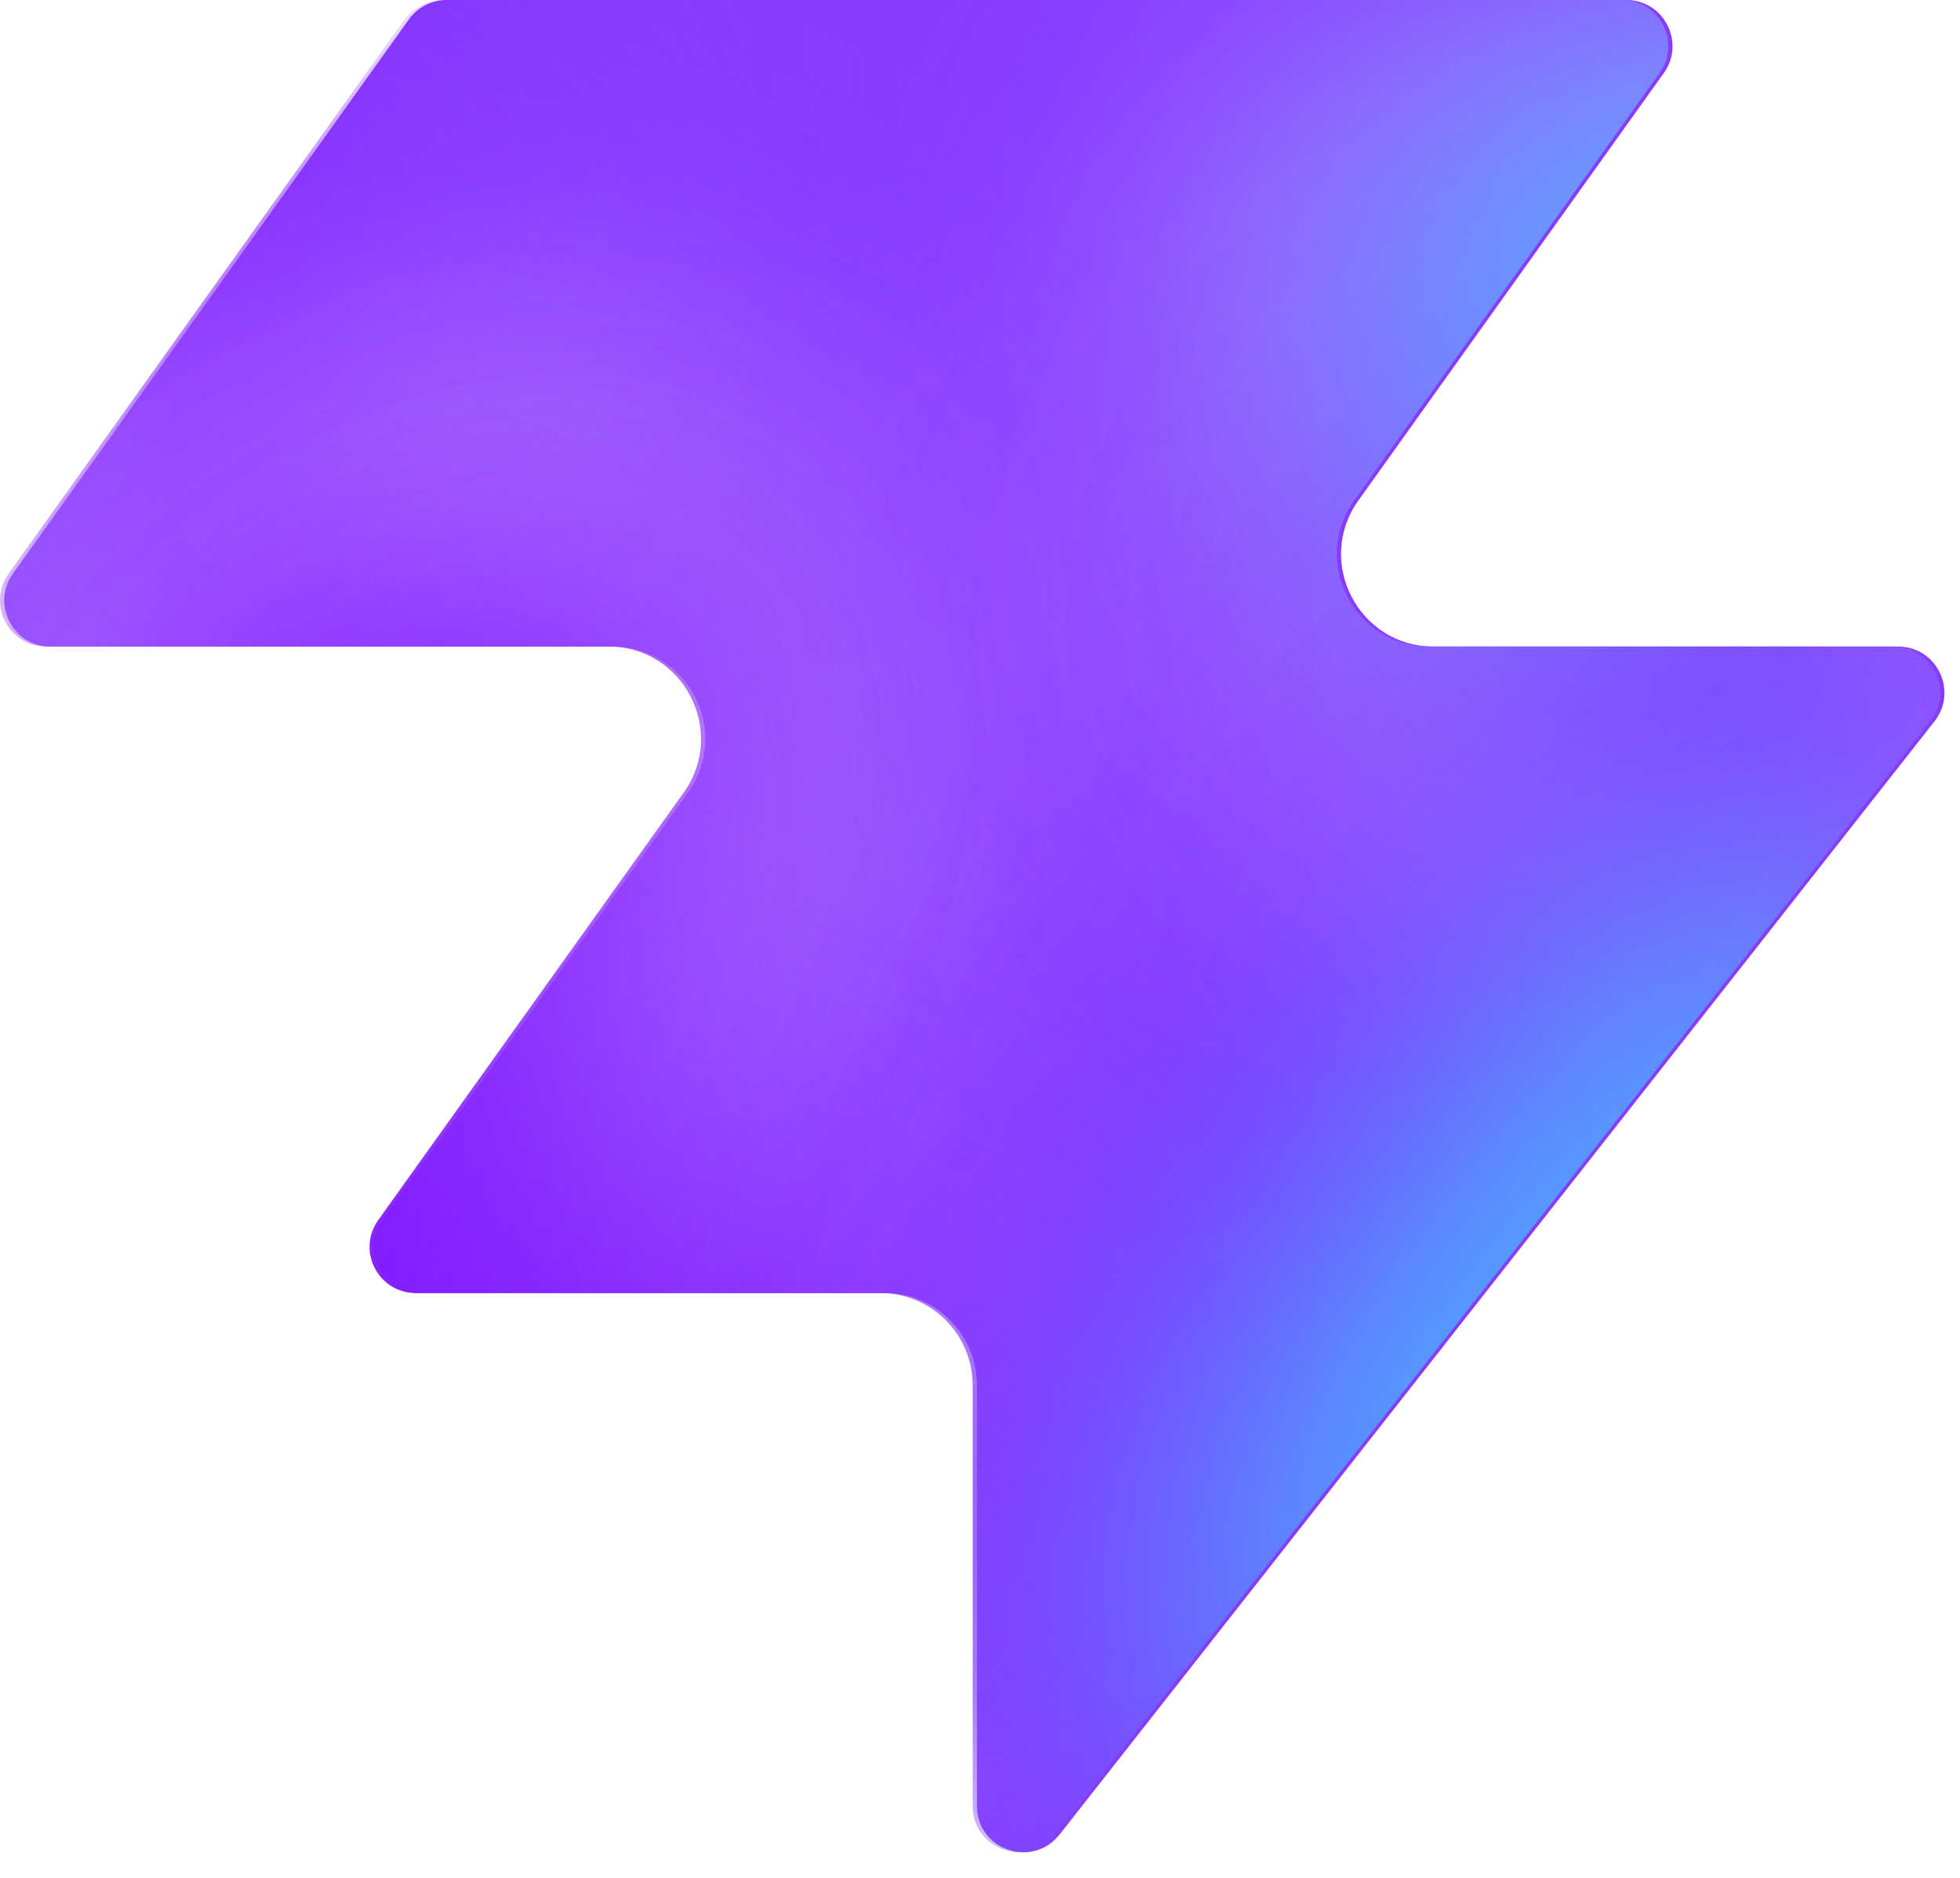
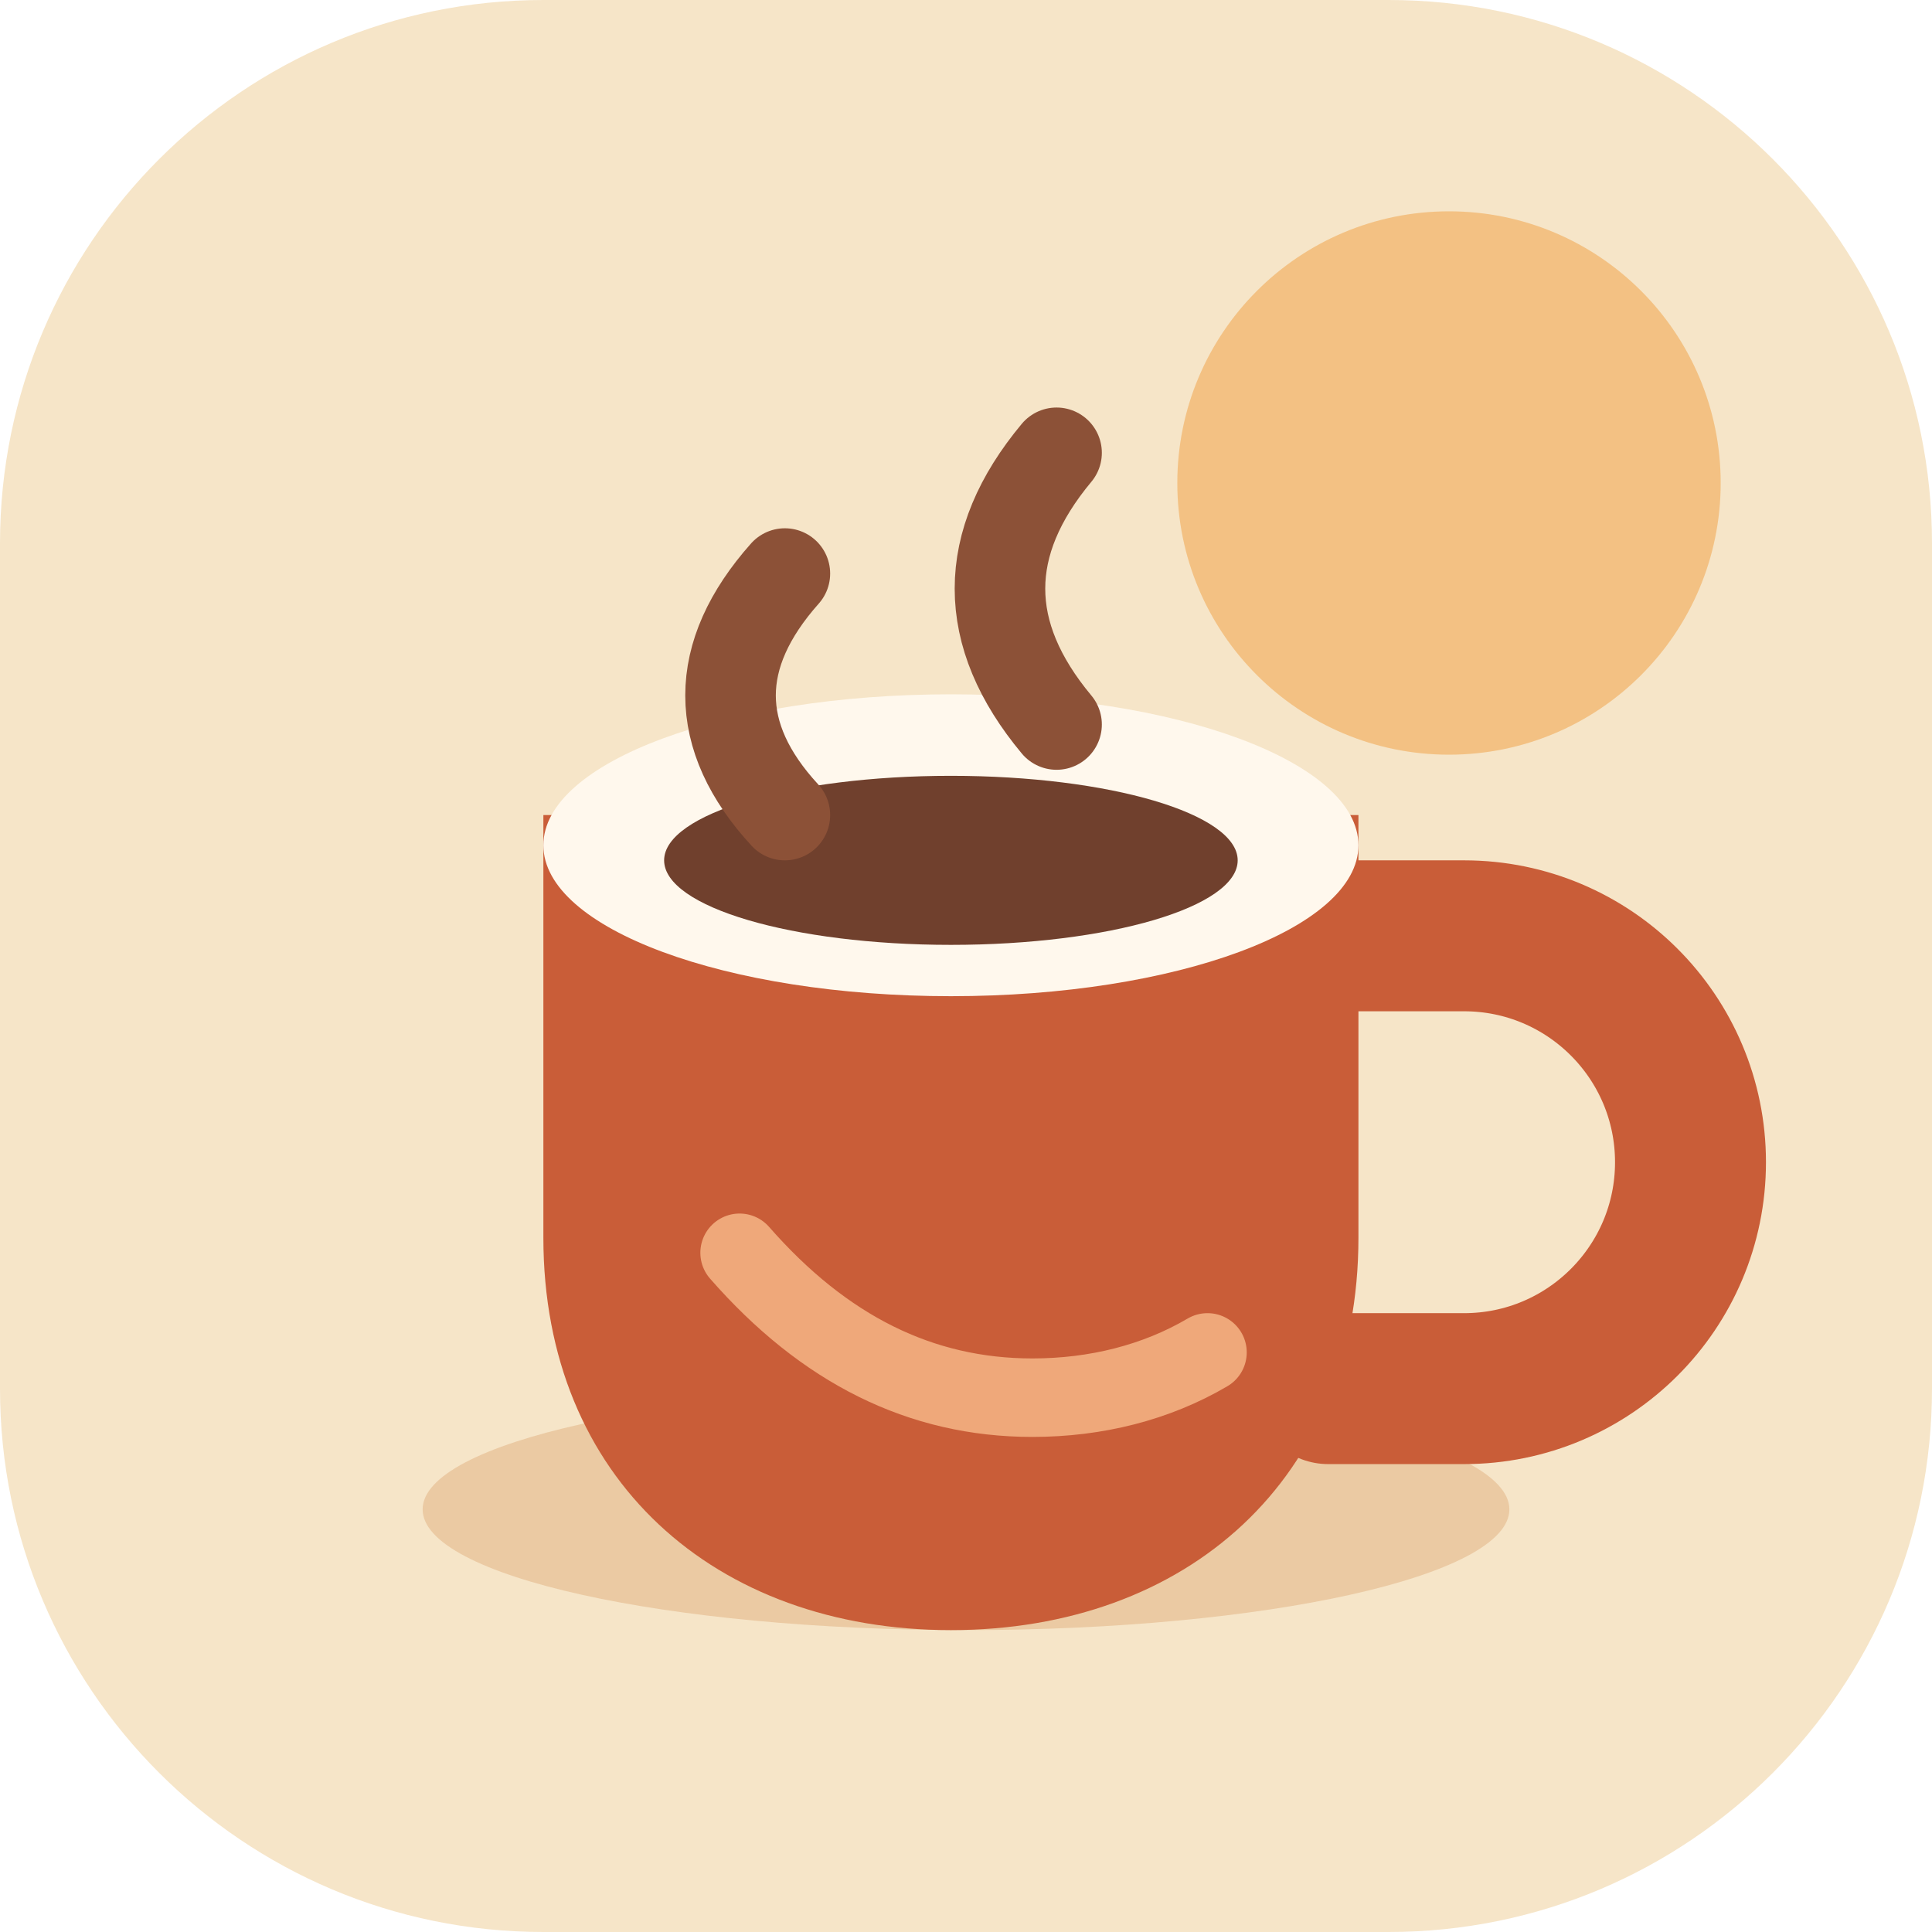
- <svg xmlns="http://www.w3.org/2000/svg" width="48" height="46" fill="none" viewBox="0 0 48 46">
-   <path fill="#863bff" d="M25.946 44.938c-.664.845-2.021.375-2.021-.698V33.937a2.26 2.26 0 0 0-2.262-2.262H10.287c-.92 0-1.456-1.04-.92-1.788l7.48-10.471c1.07-1.497 0-3.578-1.842-3.578H1.237c-.92 0-1.456-1.04-.92-1.788L10.013.474c.214-.297.556-.474.92-.474h28.894c.92 0 1.456 1.04.92 1.788l-7.48 10.471c-1.07 1.498 0 3.579 1.842 3.579h11.377c.943 0 1.473 1.088.89 1.83L25.947 44.94z" style="fill:#863bff;fill:color(display-p3 .525 .23 1);fill-opacity:1" />
-   <mask id="a" width="48" height="46" x="0" y="0" maskUnits="userSpaceOnUse" style="mask-type:alpha">
-     <path fill="#000" d="M25.842 44.938c-.664.844-2.021.375-2.021-.698V33.937a2.26 2.26 0 0 0-2.262-2.262H10.183c-.92 0-1.456-1.04-.92-1.788l7.48-10.471c1.07-1.498 0-3.579-1.842-3.579H1.133c-.92 0-1.456-1.04-.92-1.787L9.91.473c.214-.297.556-.474.92-.474h28.894c.92 0 1.456 1.04.92 1.788l-7.48 10.471c-1.07 1.498 0 3.578 1.842 3.578h11.377c.943 0 1.473 1.088.89 1.832L25.843 44.94z" style="fill:#000;fill-opacity:1" />
-   </mask>
-   <g mask="url(#a)">
-     <g filter="url(#b)">
-       <ellipse cx="5.508" cy="14.704" fill="#ede6ff" rx="5.508" ry="14.704" style="fill:#ede6ff;fill:color(display-p3 .927 .903 1);fill-opacity:1" transform="matrix(.00324 1 1 -.00324 -4.47 31.516)" />
-     </g>
-     <g filter="url(#c)">
-       <ellipse cx="10.399" cy="29.851" fill="#ede6ff" rx="10.399" ry="29.851" style="fill:#ede6ff;fill:color(display-p3 .927 .903 1);fill-opacity:1" transform="matrix(.00324 1 1 -.00324 -39.328 7.883)" />
-     </g>
-     <g filter="url(#d)">
-       <ellipse cx="5.508" cy="30.487" fill="#7e14ff" rx="5.508" ry="30.487" style="fill:#7e14ff;fill:color(display-p3 .492 .077 1);fill-opacity:1" transform="rotate(89.814 -25.913 -14.639)scale(1 -1)" />
-     </g>
-     <g filter="url(#e)">
-       <ellipse cx="5.508" cy="30.599" fill="#7e14ff" rx="5.508" ry="30.599" style="fill:#7e14ff;fill:color(display-p3 .492 .077 1);fill-opacity:1" transform="rotate(89.814 -32.644 -3.334)scale(1 -1)" />
-     </g>
-     <g filter="url(#f)">
-       <ellipse cx="5.508" cy="30.599" fill="#7e14ff" rx="5.508" ry="30.599" style="fill:#7e14ff;fill:color(display-p3 .492 .077 1);fill-opacity:1" transform="matrix(.00324 1 1 -.00324 -34.34 30.47)" />
-     </g>
-     <g filter="url(#g)">
-       <ellipse cx="14.072" cy="22.078" fill="#ede6ff" rx="14.072" ry="22.078" style="fill:#ede6ff;fill:color(display-p3 .927 .903 1);fill-opacity:1" transform="rotate(93.35 24.506 48.493)scale(-1 1)" />
-     </g>
-     <g filter="url(#h)">
-       <ellipse cx="3.47" cy="21.501" fill="#7e14ff" rx="3.47" ry="21.501" style="fill:#7e14ff;fill:color(display-p3 .492 .077 1);fill-opacity:1" transform="rotate(89.009 28.708 47.59)scale(-1 1)" />
-     </g>
-     <g filter="url(#i)">
-       <ellipse cx="3.47" cy="21.501" fill="#7e14ff" rx="3.47" ry="21.501" style="fill:#7e14ff;fill:color(display-p3 .492 .077 1);fill-opacity:1" transform="rotate(89.009 28.708 47.59)scale(-1 1)" />
-     </g>
-     <g filter="url(#j)">
-       <ellipse cx=".387" cy="8.972" fill="#7e14ff" rx="4.407" ry="29.108" style="fill:#7e14ff;fill:color(display-p3 .492 .077 1);fill-opacity:1" transform="rotate(39.51 .387 8.972)" />
-     </g>
-     <g filter="url(#k)">
-       <ellipse cx="47.523" cy="-6.092" fill="#7e14ff" rx="4.407" ry="29.108" style="fill:#7e14ff;fill:color(display-p3 .492 .077 1);fill-opacity:1" transform="rotate(37.892 47.523 -6.092)" />
-     </g>
-     <g filter="url(#l)">
-       <ellipse cx="41.412" cy="6.333" fill="#47bfff" rx="5.971" ry="9.665" style="fill:#47bfff;fill:color(display-p3 .28 .748 1);fill-opacity:1" transform="rotate(37.892 41.412 6.333)" />
-     </g>
-     <g filter="url(#m)">
-       <ellipse cx="-1.879" cy="38.332" fill="#7e14ff" rx="4.407" ry="29.108" style="fill:#7e14ff;fill:color(display-p3 .492 .077 1);fill-opacity:1" transform="rotate(37.892 -1.88 38.332)" />
-     </g>
-     <g filter="url(#n)">
-       <ellipse cx="-1.879" cy="38.332" fill="#7e14ff" rx="4.407" ry="29.108" style="fill:#7e14ff;fill:color(display-p3 .492 .077 1);fill-opacity:1" transform="rotate(37.892 -1.88 38.332)" />
-     </g>
-     <g filter="url(#o)">
-       <ellipse cx="35.651" cy="29.907" fill="#7e14ff" rx="4.407" ry="29.108" style="fill:#7e14ff;fill:color(display-p3 .492 .077 1);fill-opacity:1" transform="rotate(37.892 35.651 29.907)" />
-     </g>
-     <g filter="url(#p)">
-       <ellipse cx="38.418" cy="32.4" fill="#47bfff" rx="5.971" ry="15.297" style="fill:#47bfff;fill:color(display-p3 .28 .748 1);fill-opacity:1" transform="rotate(37.892 38.418 32.4)" />
-     </g>
-   </g>
-   <defs>
-     <filter id="b" width="60.045" height="41.654" x="-19.77" y="16.149" color-interpolation-filters="sRGB" filterUnits="userSpaceOnUse">
-       <feFlood flood-opacity="0" result="BackgroundImageFix" />
-       <feBlend in="SourceGraphic" in2="BackgroundImageFix" result="shape" />
-       <feGaussianBlur result="effect1_foregroundBlur_2002_17158" stdDeviation="7.659" />
-     </filter>
-     <filter id="c" width="90.34" height="51.437" x="-54.613" y="-7.533" color-interpolation-filters="sRGB" filterUnits="userSpaceOnUse">
-       <feFlood flood-opacity="0" result="BackgroundImageFix" />
-       <feBlend in="SourceGraphic" in2="BackgroundImageFix" result="shape" />
-       <feGaussianBlur result="effect1_foregroundBlur_2002_17158" stdDeviation="7.659" />
-     </filter>
-     <filter id="d" width="79.355" height="29.4" x="-49.64" y="2.03" color-interpolation-filters="sRGB" filterUnits="userSpaceOnUse">
-       <feFlood flood-opacity="0" result="BackgroundImageFix" />
-       <feBlend in="SourceGraphic" in2="BackgroundImageFix" result="shape" />
-       <feGaussianBlur result="effect1_foregroundBlur_2002_17158" stdDeviation="4.596" />
-     </filter>
-     <filter id="e" width="79.579" height="29.4" x="-45.045" y="20.029" color-interpolation-filters="sRGB" filterUnits="userSpaceOnUse">
-       <feFlood flood-opacity="0" result="BackgroundImageFix" />
-       <feBlend in="SourceGraphic" in2="BackgroundImageFix" result="shape" />
-       <feGaussianBlur result="effect1_foregroundBlur_2002_17158" stdDeviation="4.596" />
-     </filter>
-     <filter id="f" width="79.579" height="29.4" x="-43.513" y="21.178" color-interpolation-filters="sRGB" filterUnits="userSpaceOnUse">
-       <feFlood flood-opacity="0" result="BackgroundImageFix" />
-       <feBlend in="SourceGraphic" in2="BackgroundImageFix" result="shape" />
-       <feGaussianBlur result="effect1_foregroundBlur_2002_17158" stdDeviation="4.596" />
-     </filter>
-     <filter id="g" width="74.749" height="58.852" x="15.756" y="-17.901" color-interpolation-filters="sRGB" filterUnits="userSpaceOnUse">
-       <feFlood flood-opacity="0" result="BackgroundImageFix" />
-       <feBlend in="SourceGraphic" in2="BackgroundImageFix" result="shape" />
-       <feGaussianBlur result="effect1_foregroundBlur_2002_17158" stdDeviation="7.659" />
-     </filter>
-     <filter id="h" width="61.377" height="25.362" x="23.548" y="2.284" color-interpolation-filters="sRGB" filterUnits="userSpaceOnUse">
-       <feFlood flood-opacity="0" result="BackgroundImageFix" />
-       <feBlend in="SourceGraphic" in2="BackgroundImageFix" result="shape" />
-       <feGaussianBlur result="effect1_foregroundBlur_2002_17158" stdDeviation="4.596" />
-     </filter>
-     <filter id="i" width="61.377" height="25.362" x="23.548" y="2.284" color-interpolation-filters="sRGB" filterUnits="userSpaceOnUse">
-       <feFlood flood-opacity="0" result="BackgroundImageFix" />
-       <feBlend in="SourceGraphic" in2="BackgroundImageFix" result="shape" />
-       <feGaussianBlur result="effect1_foregroundBlur_2002_17158" stdDeviation="4.596" />
-     </filter>
-     <filter id="j" width="56.045" height="63.649" x="-27.636" y="-22.853" color-interpolation-filters="sRGB" filterUnits="userSpaceOnUse">
-       <feFlood flood-opacity="0" result="BackgroundImageFix" />
-       <feBlend in="SourceGraphic" in2="BackgroundImageFix" result="shape" />
-       <feGaussianBlur result="effect1_foregroundBlur_2002_17158" stdDeviation="4.596" />
-     </filter>
-     <filter id="k" width="54.814" height="64.646" x="20.116" y="-38.415" color-interpolation-filters="sRGB" filterUnits="userSpaceOnUse">
-       <feFlood flood-opacity="0" result="BackgroundImageFix" />
-       <feBlend in="SourceGraphic" in2="BackgroundImageFix" result="shape" />
-       <feGaussianBlur result="effect1_foregroundBlur_2002_17158" stdDeviation="4.596" />
-     </filter>
-     <filter id="l" width="33.541" height="35.313" x="24.641" y="-11.323" color-interpolation-filters="sRGB" filterUnits="userSpaceOnUse">
-       <feFlood flood-opacity="0" result="BackgroundImageFix" />
-       <feBlend in="SourceGraphic" in2="BackgroundImageFix" result="shape" />
-       <feGaussianBlur result="effect1_foregroundBlur_2002_17158" stdDeviation="4.596" />
-     </filter>
-     <filter id="m" width="54.814" height="64.646" x="-29.286" y="6.009" color-interpolation-filters="sRGB" filterUnits="userSpaceOnUse">
-       <feFlood flood-opacity="0" result="BackgroundImageFix" />
-       <feBlend in="SourceGraphic" in2="BackgroundImageFix" result="shape" />
-       <feGaussianBlur result="effect1_foregroundBlur_2002_17158" stdDeviation="4.596" />
-     </filter>
-     <filter id="n" width="54.814" height="64.646" x="-29.286" y="6.009" color-interpolation-filters="sRGB" filterUnits="userSpaceOnUse">
-       <feFlood flood-opacity="0" result="BackgroundImageFix" />
-       <feBlend in="SourceGraphic" in2="BackgroundImageFix" result="shape" />
-       <feGaussianBlur result="effect1_foregroundBlur_2002_17158" stdDeviation="4.596" />
-     </filter>
-     <filter id="o" width="54.814" height="64.646" x="8.244" y="-2.416" color-interpolation-filters="sRGB" filterUnits="userSpaceOnUse">
-       <feFlood flood-opacity="0" result="BackgroundImageFix" />
-       <feBlend in="SourceGraphic" in2="BackgroundImageFix" result="shape" />
-       <feGaussianBlur result="effect1_foregroundBlur_2002_17158" stdDeviation="4.596" />
-     </filter>
-     <filter id="p" width="39.409" height="43.623" x="18.713" y="10.588" color-interpolation-filters="sRGB" filterUnits="userSpaceOnUse">
-       <feFlood flood-opacity="0" result="BackgroundImageFix" />
-       <feBlend in="SourceGraphic" in2="BackgroundImageFix" result="shape" />
-       <feGaussianBlur result="effect1_foregroundBlur_2002_17158" stdDeviation="4.596" />
-     </filter>
-   </defs>
+ <svg xmlns="http://www.w3.org/2000/svg" viewBox="0 0 64 64">
+   <rect width="64" height="64" rx="18" fill="#f6e5c8" />
+   <circle cx="48" cy="16" r="9" fill="#f0a44b" opacity=".55" />
+   <ellipse cx="32" cy="50" rx="18" ry="4" fill="#d89a62" opacity=".36" />
+   <path d="M18 27h27v14c0 8-5.7 13-13.5 13S18 49 18 41V27Z" fill="#c95d38" />
+   <path d="M45 31h3.5a7.5 7.5 0 0 1 0 15H44" fill="none" stroke="#c95d38" stroke-linecap="round" stroke-width="5" />
+   <ellipse cx="31.5" cy="28" rx="13.5" ry="5" fill="#fff8ed" />
+   <ellipse cx="31.5" cy="28.5" rx="9.5" ry="2.8" fill="#70402d" />
+   <path d="M26 19c-2.4 2.7-2.4 5.4 0 8M35 15c-2.5 3-2.5 6 0 9" fill="none" stroke="#8c5137" stroke-linecap="round" stroke-width="3" />
+   <path d="M24.5 41.5c2.8 3.2 6 4.8 9.7 4.8 2.1 0 4.1-.5 5.8-1.5" fill="none" stroke="#efa87a" stroke-linecap="round" stroke-width="2.6" />
</svg>
